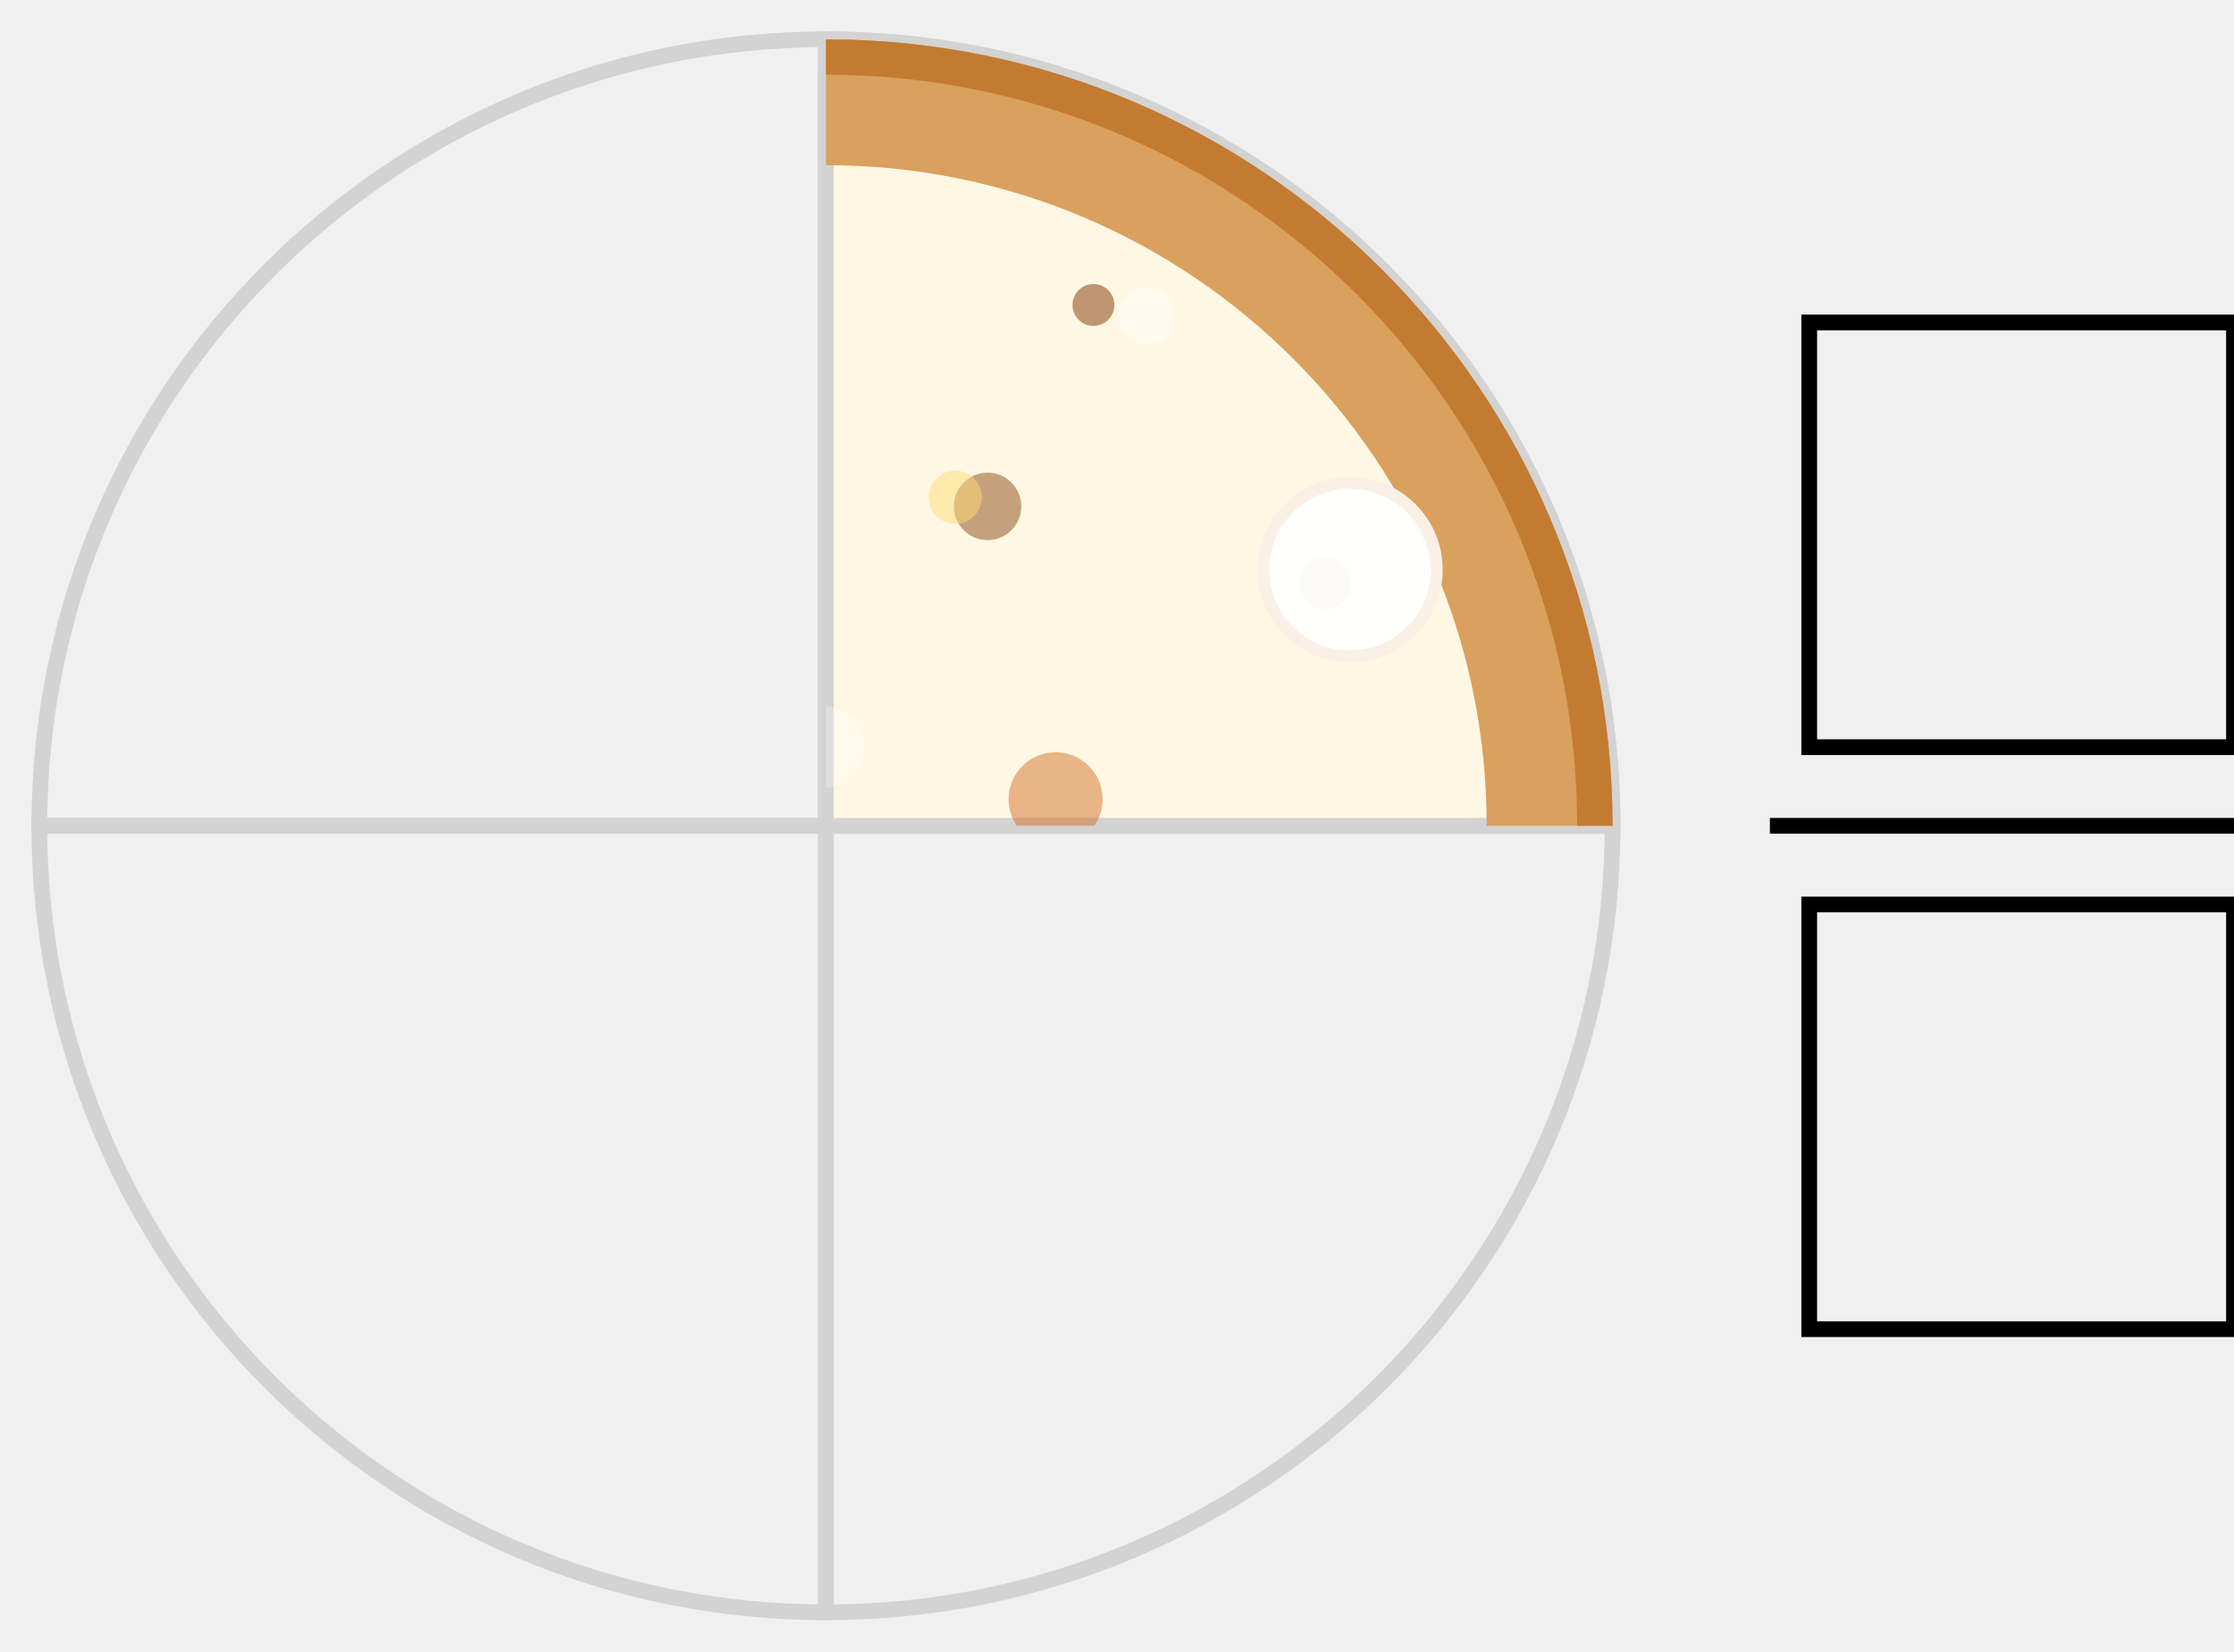
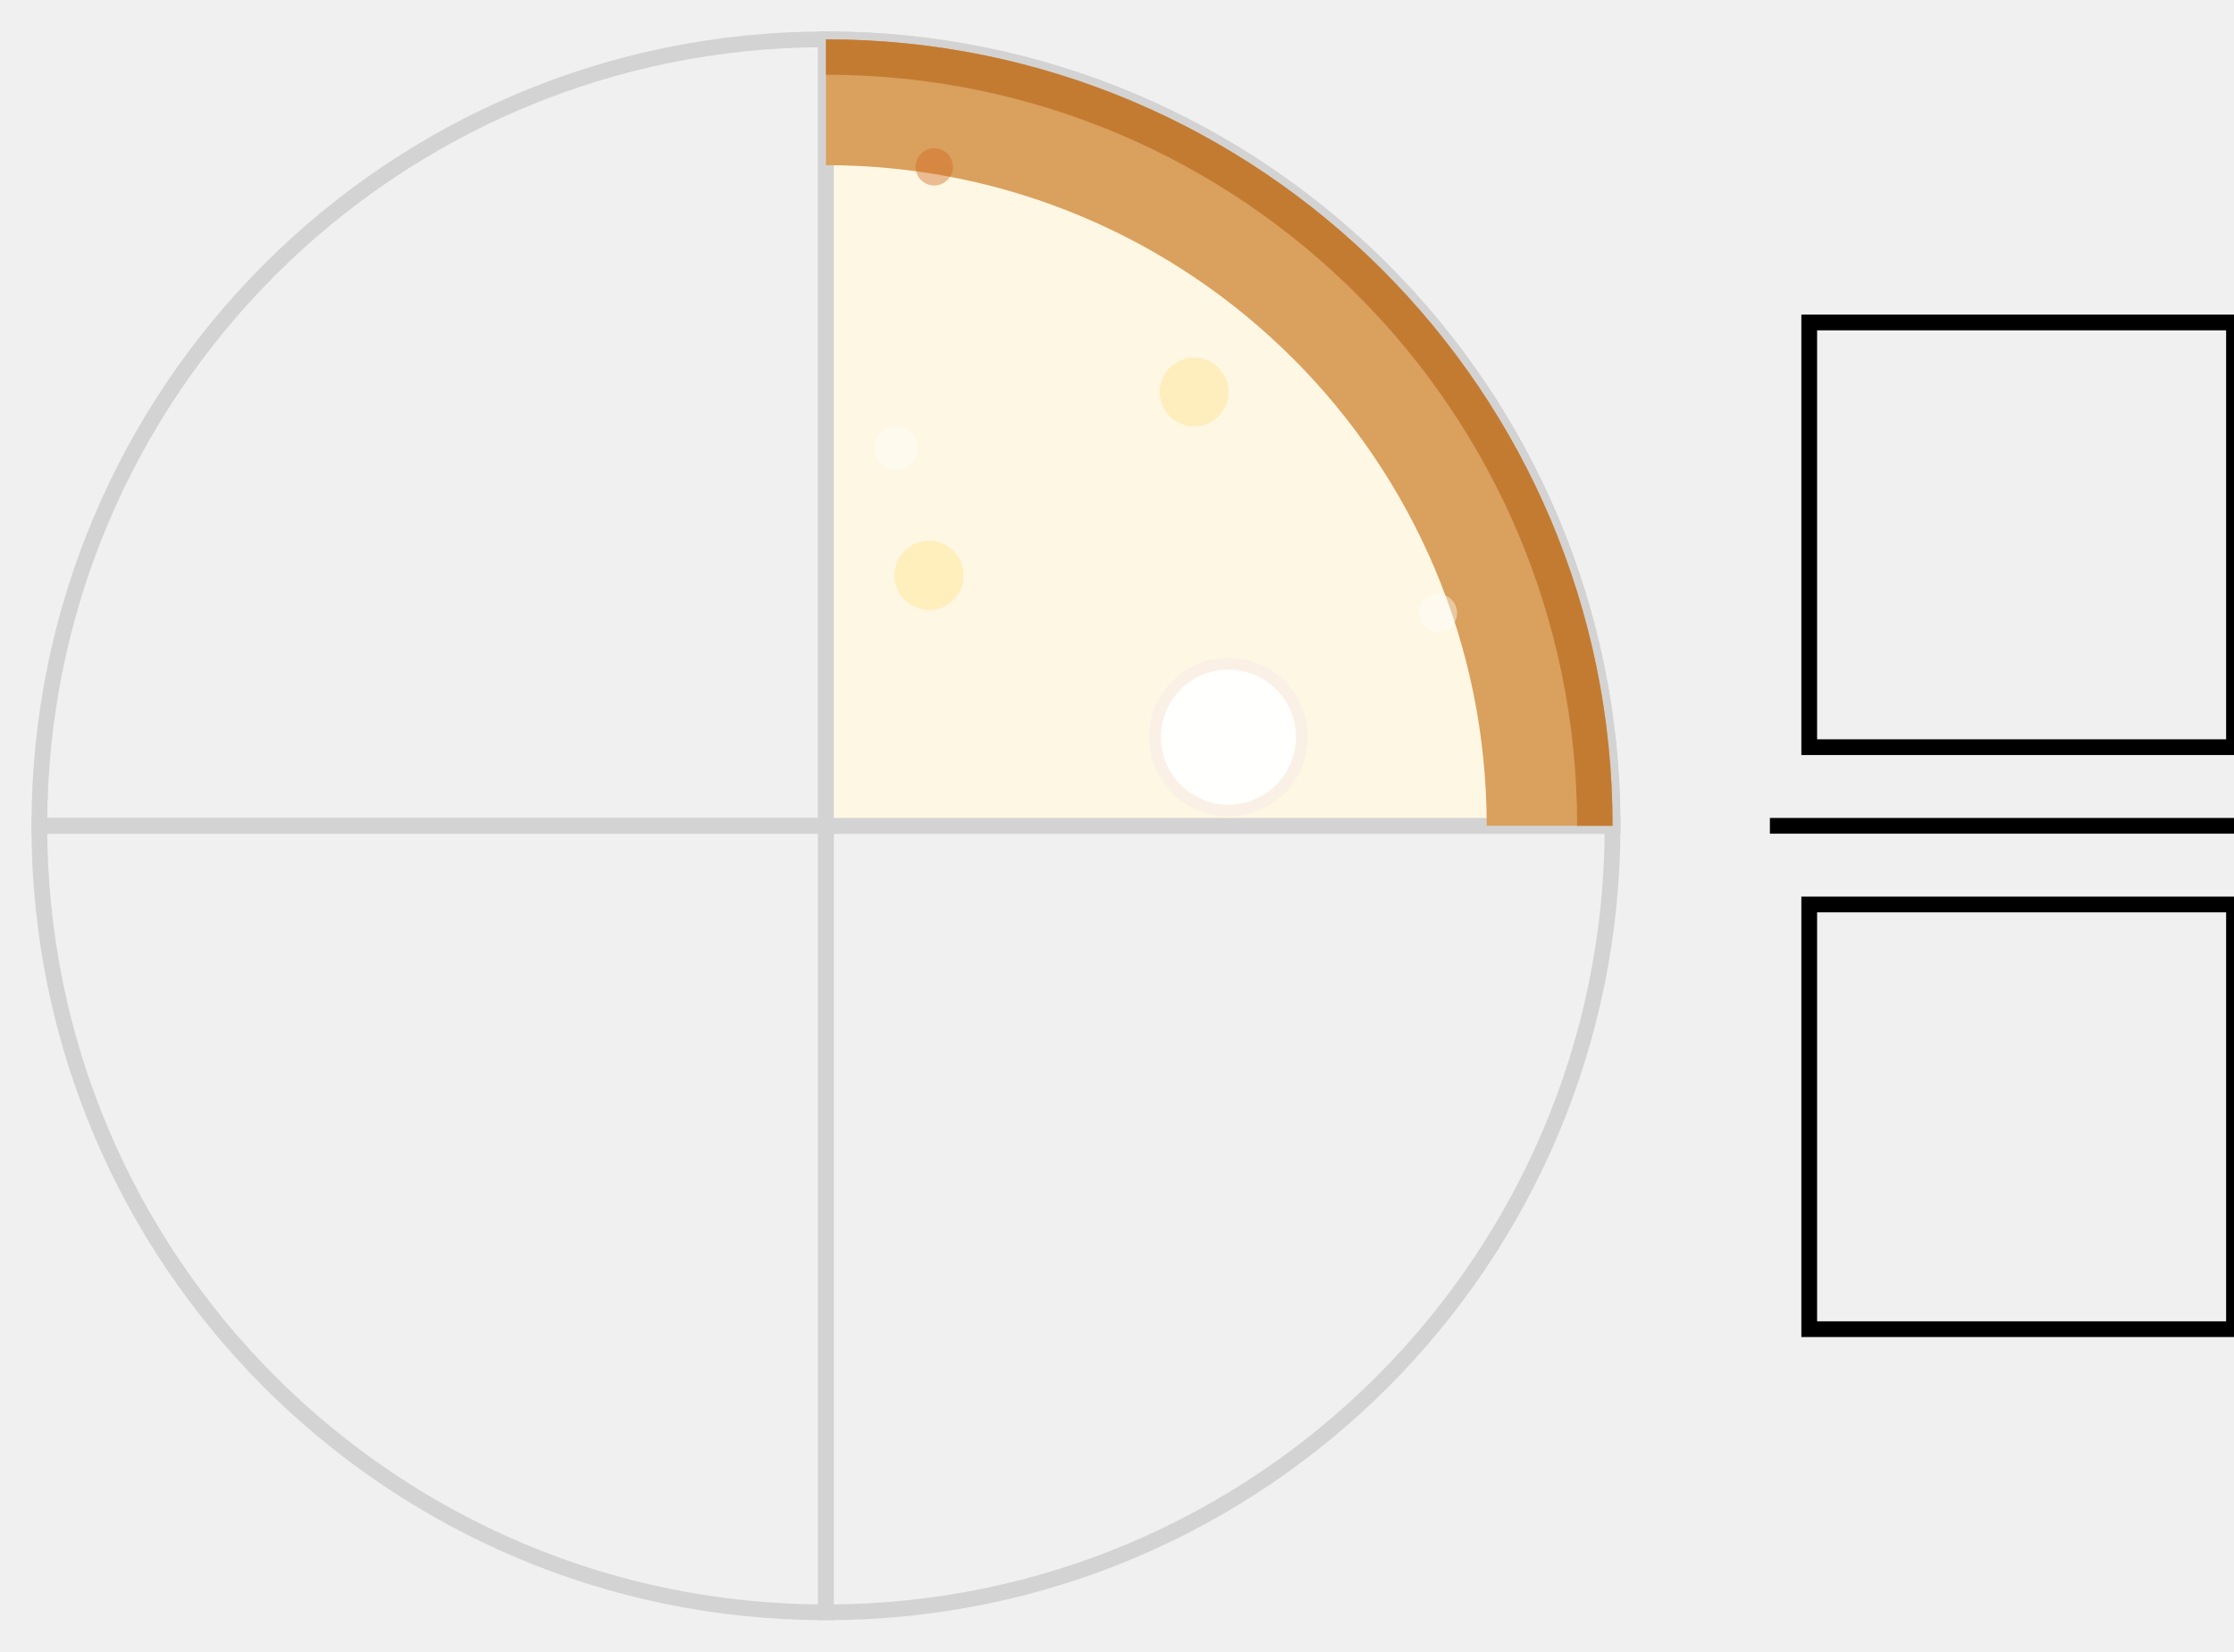
<svg xmlns="http://www.w3.org/2000/svg" xmlns:xlink="http://www.w3.org/1999/xlink" width="284.0" height="210" viewBox="0 0 284.0 210">
  <defs>
-     <clipPath id="clip-4429748544-4493990096">
+     <clipPath id="clip-4462647616-4526931792">
      <path d="M105.0,105.0 L105.0,5.0 A100,100,0,0,1,205.0,105.0 Z" fill="none" />
    </clipPath>
  </defs>
  <g>
    <path d="M105.0,105.0 L105.0,5.0 A100,100,0,0,1,205.0,105.0 Z" fill="none" stroke="lightgray" stroke-width="2" />
    <path d="M105.0,105.0 L205.0,105.0 A100,100,0,0,1,105.0,205.0 Z" fill="none" stroke="lightgray" stroke-width="2" />
    <path d="M105.0,105.0 L105.0,205.0 A100,100,0,0,1,5.0,105 Z" fill="none" stroke="lightgray" stroke-width="2" />
    <path d="M105.0,105.0 L5.0,105 A100,100,0,0,1,105,5.0 Z" fill="none" stroke="lightgray" stroke-width="2" />
    <path d="M105.0,105.0 L105.0,5.0 A100,100,0,0,1,205.0,105.0 Z" fill="#FEF7E3" stroke="lightgray" stroke-width="2" />
-     <use xlink:href="#clip-4429748544-4493990096" />
-     <g clip-path="url(#clip-4429748544-4493990096)">
+     <use xlink:href="#clip-4462647616-4526931792" />
+     <g clip-path="url(#clip-4462647616-4526931792)">
      <circle cx="105.0" cy="105.0" r="92" stroke="#DAA05D" stroke-width="16" fill="none" />
      <circle cx="105.0" cy="105.0" r="98" stroke="#C37B32" stroke-width="5" fill="none" />
-       <circle cx="147.598" cy="121.457" r="5.35" fill="#FFDE75" fill-opacity="0.341" />
-       <circle cx="145.723" cy="40.179" r="3.572" fill="#FFFFFF" fill-opacity="0.341" />
-       <circle cx="100.12" cy="126.739" r="3.312" fill="#FFDE75" fill-opacity="0.481" />
-       <circle cx="125.543" cy="64.385" r="4.289" fill="#8B4513" fill-opacity="0.491" />
-       <circle cx="134.195" cy="101.623" r="5.979" fill="#D2691E" fill-opacity="0.461" />
-       <circle cx="168.479" cy="74.144" r="3.301" fill="#8B4513" fill-opacity="0.385" />
-       <circle cx="31.317" cy="101.82" r="5.495" fill="#D2691E" fill-opacity="0.314" />
-       <circle cx="95.615" cy="144.978" r="5.515" fill="#D2691E" fill-opacity="0.241" />
-       <circle cx="30.356" cy="107.043" r="3.75" fill="#FFDE75" fill-opacity="0.584" />
-       <circle cx="139.001" cy="38.776" r="2.66" fill="#8B4513" fill-opacity="0.546" />
-       <circle cx="121.442" cy="63.234" r="3.381" fill="#FFDE75" fill-opacity="0.498" />
-       <circle cx="84.047" cy="152.944" r="4.169" fill="#D2691E" fill-opacity="0.426" />
-       <circle cx="100.284" cy="149.572" r="4.934" fill="#FFFFFF" fill-opacity="0.225" />
-       <circle cx="104.694" cy="94.968" r="5.215" fill="#FFFFFF" fill-opacity="0.253" />
-       <circle cx="58.936" cy="73.87" r="5.84" fill="#FFFFFF" fill-opacity="0.589" />
-       <circle cx="42.032" cy="66.494" r="6.539" fill="#FFFFFF" fill-opacity="0.95" stroke="#FAF0E6" stroke-width="1.5" />
-       <circle cx="69.729" cy="132.28" r="9.436" fill="#FFFFFF" fill-opacity="0.95" stroke="#FAF0E6" stroke-width="1.5" />
-       <circle cx="132.812" cy="156.79" r="10.995" fill="#FFFFFF" fill-opacity="0.95" stroke="#FAF0E6" stroke-width="1.5" />
-       <circle cx="62.975" cy="57.71" r="8.766" fill="#FFFFFF" fill-opacity="0.95" stroke="#FAF0E6" stroke-width="1.5" />
-       <circle cx="171.626" cy="72.435" r="11.027" fill="#FFFFFF" fill-opacity="0.95" stroke="#FAF0E6" stroke-width="1.5" />
-       <circle cx="171.152" cy="117.094" r="8.619" fill="#FFFFFF" fill-opacity="0.95" stroke="#FAF0E6" stroke-width="1.5" />
+       <circle cx="90.629" cy="52.414" r="5.466" fill="#D2691E" fill-opacity="0.455" />
+       <circle cx="182.811" cy="77.949" r="2.425" fill="#FFFFFF" fill-opacity="0.412" />
+       <circle cx="118.1" cy="73.155" r="4.406" fill="#FFDE75" fill-opacity="0.339" />
+       <circle cx="113.921" cy="57.006" r="2.73" fill="#FFFFFF" fill-opacity="0.408" />
+       <circle cx="81.116" cy="155.756" r="2.993" fill="#D2691E" fill-opacity="0.592" />
+       <circle cx="50.371" cy="160.776" r="3.681" fill="#FFFFFF" fill-opacity="0.573" />
+       <circle cx="99.522" cy="80.431" r="2.977" fill="#D2691E" fill-opacity="0.546" />
+       <circle cx="85.405" cy="139.115" r="2.956" fill="#D2691E" fill-opacity="0.465" />
+       <circle cx="86.496" cy="152.088" r="2.311" fill="#FFFFFF" fill-opacity="0.211" />
+       <circle cx="151.803" cy="49.84" r="4.365" fill="#FFDE75" fill-opacity="0.34" />
+       <circle cx="73.91" cy="97.869" r="5.431" fill="#FFFFFF" fill-opacity="0.491" />
+       <circle cx="43.193" cy="130.522" r="4.562" fill="#FFDE75" fill-opacity="0.277" />
+       <circle cx="48.978" cy="127.926" r="3.611" fill="#8B4513" fill-opacity="0.372" />
+       <circle cx="118.765" cy="21.213" r="2.369" fill="#D2691E" fill-opacity="0.417" />
+       <circle cx="93.444" cy="93.705" r="3.185" fill="#8B4513" fill-opacity="0.515" />
+       <circle cx="71.92" cy="86.929" r="10.838" fill="#FFFFFF" fill-opacity="0.95" stroke="#FAF0E6" stroke-width="1.5" />
+       <circle cx="46.993" cy="145.32" r="10.663" fill="#FFFFFF" fill-opacity="0.95" stroke="#FAF0E6" stroke-width="1.5" />
+       <circle cx="46.113" cy="86.433" r="8.034" fill="#FFFFFF" fill-opacity="0.95" stroke="#FAF0E6" stroke-width="1.5" />
+       <circle cx="170.511" cy="135.757" r="11.199" fill="#FFFFFF" fill-opacity="0.95" stroke="#FAF0E6" stroke-width="1.5" />
+       <circle cx="156.167" cy="93.721" r="9.33" fill="#FFFFFF" fill-opacity="0.95" stroke="#FAF0E6" stroke-width="1.5" />
+       <circle cx="31.351" cy="78.294" r="10.816" fill="#FFFFFF" fill-opacity="0.95" stroke="#FAF0E6" stroke-width="1.5" />
    </g>
    <rect x="230.0" y="41.0" width="54.0" height="54.0" fill="none" stroke="black" stroke-width="2" />
    <rect x="230.0" y="115.0" width="54.0" height="54.0" fill="none" stroke="black" stroke-width="2" />
    <path d="M225.0,105.0 L289.0,105.0" stroke="black" stroke-width="2" />
  </g>
</svg>
